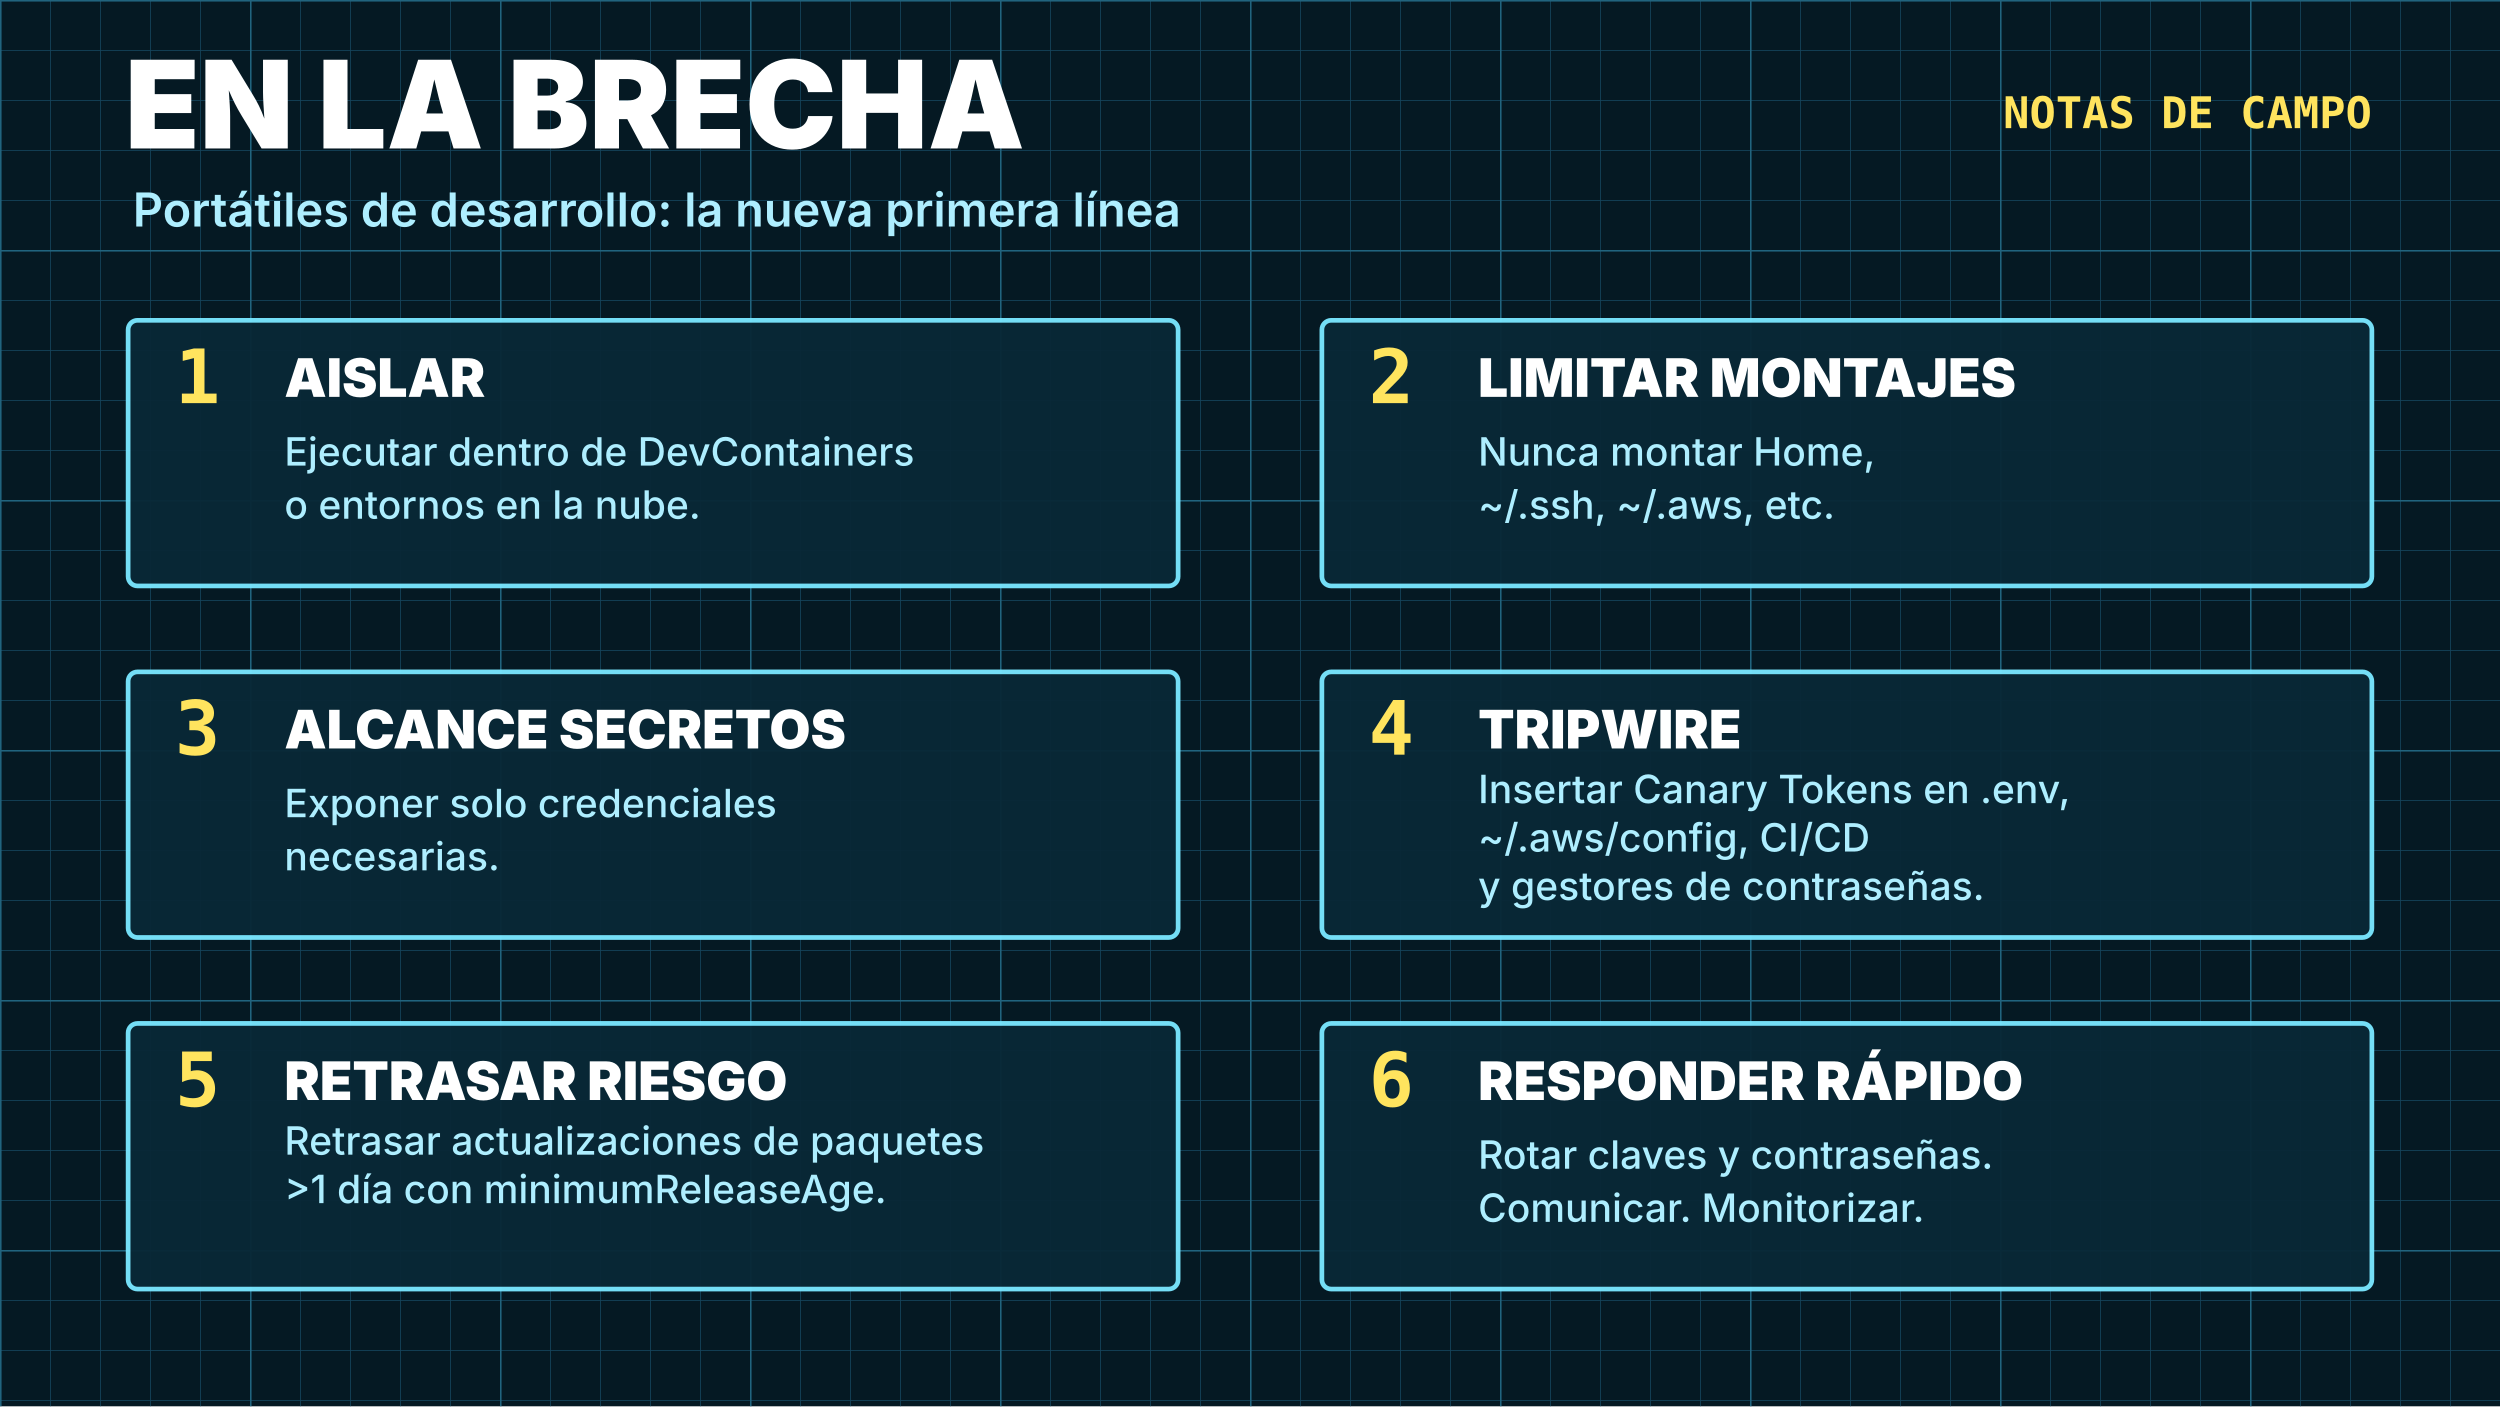
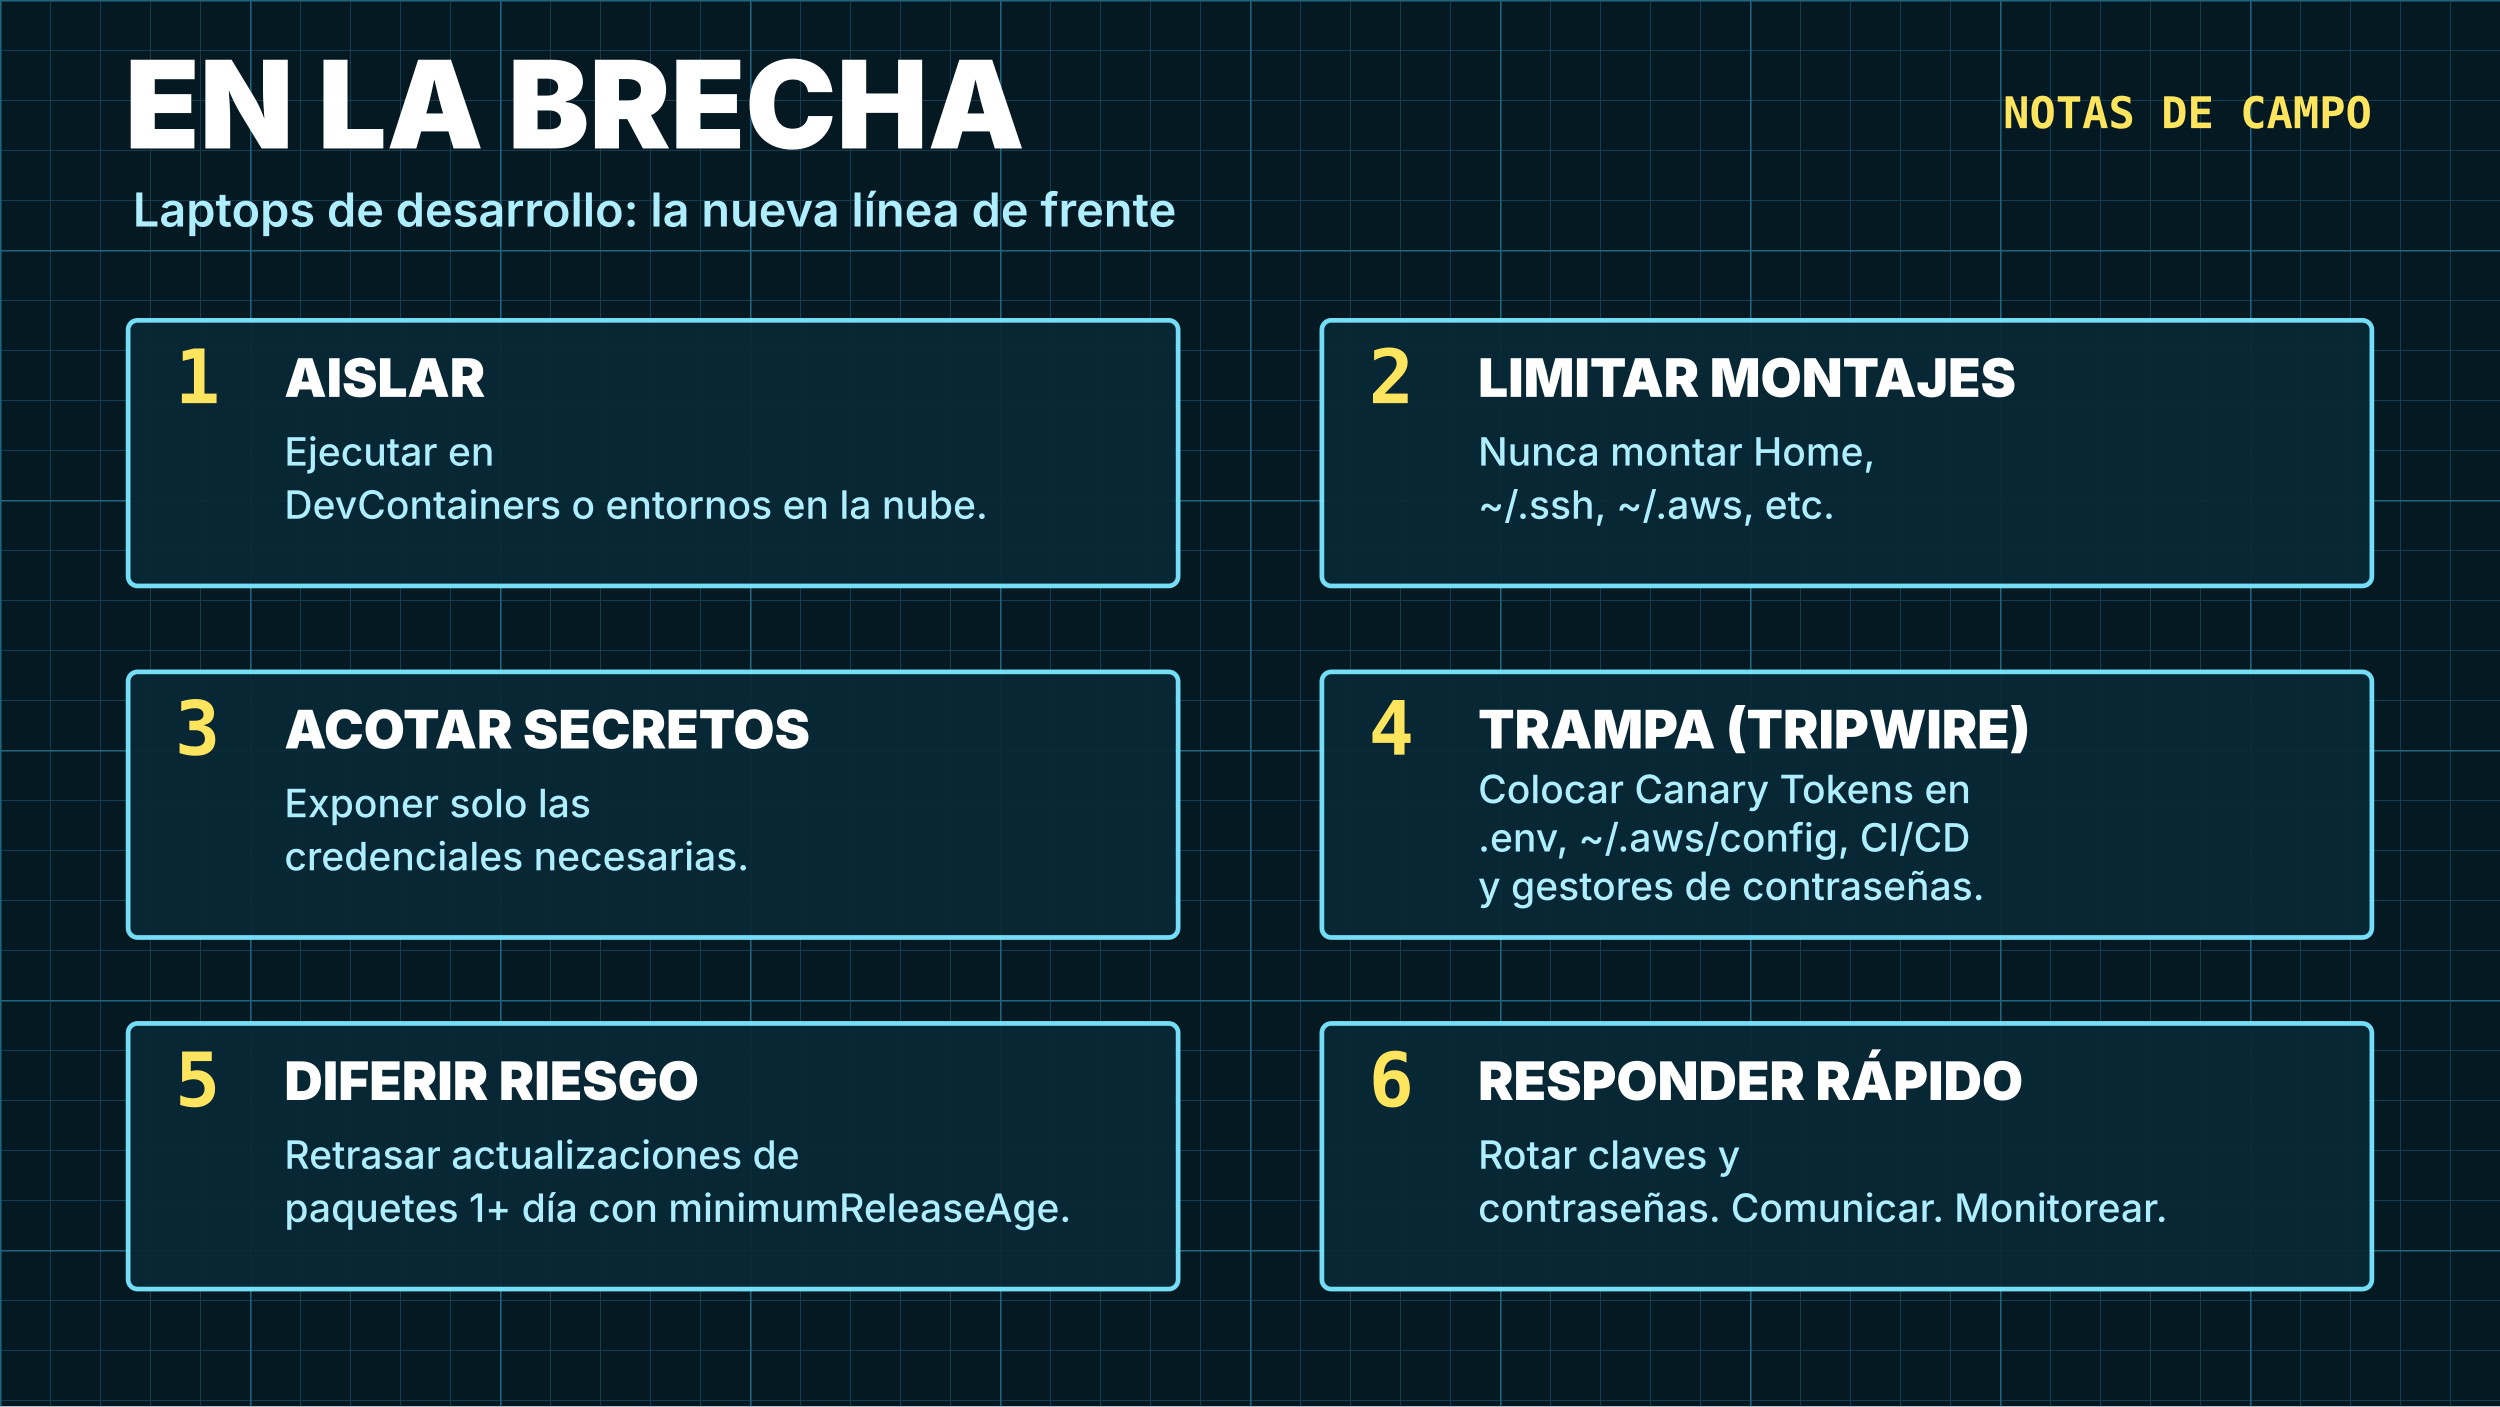
<svg xmlns="http://www.w3.org/2000/svg" width="1600" height="900" viewBox="0 0 1600 900" role="img">
  <defs>
    <pattern id="small-grid" width="32" height="32" patternUnits="userSpaceOnUse">
      <path d="M 32 0 L 0 0 0 32" fill="none" stroke="#174b63" stroke-width="1" />
    </pattern>
    <pattern id="large-grid" width="160" height="160" patternUnits="userSpaceOnUse">
      <rect width="160" height="160" fill="url(#small-grid)" />
      <path d="M 160 0 L 0 0 0 160" fill="none" stroke="#246a86" stroke-width="2" />
    </pattern>
  </defs>
  <rect width="1600" height="900" fill="#051923" />
  <rect width="1600" height="900" fill="url(#large-grid)" opacity="0.92" />
  <text x="80" y="95" font-family="Inter, Arial, Helvetica, sans-serif" font-size="78" font-weight="950" fill="#ffffff" text-anchor="start" opacity="1" letter-spacing="0">EN LA BRECHA</text>
-   <text x="85" y="145" font-family="Inter, Arial, Helvetica, sans-serif" font-size="30" font-weight="600" fill="#aeeeff" text-anchor="start" opacity="1" letter-spacing="0">Portátiles de desarrollo: la nueva primera línea</text>
+   <text x="85" y="145" font-family="Inter, Arial, Helvetica, sans-serif" font-size="30" font-weight="600" fill="#aeeeff" text-anchor="start" opacity="1" letter-spacing="0">Laptops de desarrollo: la nueva línea de frente</text>
  <text x="1518" y="82" font-family="DM Mono, SFMono-Regular, Consolas, monospace" font-size="28" font-weight="900" fill="#ffe45e" text-anchor="end" opacity="1" letter-spacing="0">NOTAS DE CAMPO</text>
  <rect x="82" y="205" width="672" height="170" rx="6" fill="#082836" stroke="#79e6ff" stroke-width="3" opacity="0.96" />
  <text x="112" y="258" font-family="DM Mono, SFMono-Regular, Consolas, monospace" font-size="48" font-weight="900" fill="#ffe45e" text-anchor="start" opacity="1" letter-spacing="0">1</text>
  <text x="182" y="254" font-family="Inter, Arial, Helvetica, sans-serif" font-size="34" font-weight="850" fill="#ffffff" text-anchor="start" opacity="1" letter-spacing="0">AISLAR</text>
  <text x="182" y="298" font-family="Inter, Arial, Helvetica, sans-serif" font-size="25" font-weight="500" fill="#aeeeff" text-anchor="start" opacity="1">
-     <tspan x="182" dy="0">Ejecutar dentro de DevContainers</tspan>
-     <tspan x="182" dy="34">o entornos en la nube.</tspan>
+     <tspan x="182" dy="0">Ejecutar en</tspan>
+     <tspan x="182" dy="34">DevContainers o entornos en la nube.</tspan>
  </text>
  <rect x="846" y="205" width="672" height="170" rx="6" fill="#082836" stroke="#79e6ff" stroke-width="3" opacity="0.96" />
  <text x="876" y="258" font-family="DM Mono, SFMono-Regular, Consolas, monospace" font-size="48" font-weight="900" fill="#ffe45e" text-anchor="start" opacity="1" letter-spacing="0">2</text>
  <text x="946" y="254" font-family="Inter, Arial, Helvetica, sans-serif" font-size="34" font-weight="850" fill="#ffffff" text-anchor="start" opacity="1" letter-spacing="0">LIMITAR MONTAJES</text>
  <text x="946" y="298" font-family="Inter, Arial, Helvetica, sans-serif" font-size="25" font-weight="500" fill="#aeeeff" text-anchor="start" opacity="1">
    <tspan x="946" dy="0">Nunca montar Home,</tspan>
    <tspan x="946" dy="34">~/.ssh, ~/.aws, etc.</tspan>
  </text>
  <rect x="82" y="430" width="672" height="170" rx="6" fill="#082836" stroke="#79e6ff" stroke-width="3" opacity="0.96" />
  <text x="112" y="483" font-family="DM Mono, SFMono-Regular, Consolas, monospace" font-size="48" font-weight="900" fill="#ffe45e" text-anchor="start" opacity="1" letter-spacing="0">3</text>
-   <text x="182" y="479" font-family="Inter, Arial, Helvetica, sans-serif" font-size="34" font-weight="850" fill="#ffffff" text-anchor="start" opacity="1" letter-spacing="0">ALCANCE SECRETOS</text>
+   <text x="182" y="479" font-family="Inter, Arial, Helvetica, sans-serif" font-size="34" font-weight="850" fill="#ffffff" text-anchor="start" opacity="1" letter-spacing="0">ACOTAR SECRETOS</text>
  <text x="182" y="523" font-family="Inter, Arial, Helvetica, sans-serif" font-size="25" font-weight="500" fill="#aeeeff" text-anchor="start" opacity="1">
-     <tspan x="182" dy="0">Exponer solo credenciales</tspan>
-     <tspan x="182" dy="34">necesarias.</tspan>
+     <tspan x="182" dy="0">Exponer solo las</tspan>
+     <tspan x="182" dy="34">credenciales necesarias.</tspan>
  </text>
  <rect x="846" y="430" width="672" height="170" rx="6" fill="#082836" stroke="#79e6ff" stroke-width="3" opacity="0.96" />
  <text x="876" y="483" font-family="DM Mono, SFMono-Regular, Consolas, monospace" font-size="48" font-weight="900" fill="#ffe45e" text-anchor="start" opacity="1" letter-spacing="0">4</text>
-   <text x="946" y="479" font-family="Inter, Arial, Helvetica, sans-serif" font-size="34" font-weight="850" fill="#ffffff" text-anchor="start" opacity="1" letter-spacing="0">TRIPWIRE</text>
+   <text x="946" y="479" font-family="Inter, Arial, Helvetica, sans-serif" font-size="34" font-weight="850" fill="#ffffff" text-anchor="start" opacity="1" letter-spacing="0">TRAMPA (TRIPWIRE)</text>
  <text x="946" y="514" font-family="Inter, Arial, Helvetica, sans-serif" font-size="25" font-weight="500" fill="#aeeeff" text-anchor="start" opacity="1">
-     <tspan x="946" dy="0">Insertar Canary Tokens en .env,</tspan>
-     <tspan x="946" dy="31">~/.aws/config, CI/CD</tspan>
+     <tspan x="946" dy="0">Colocar Canary Tokens en</tspan>
+     <tspan x="946" dy="31">.env, ~/.aws/config, CI/CD</tspan>
    <tspan x="946" dy="31">y gestores de contraseñas.</tspan>
  </text>
  <rect x="82" y="655" width="672" height="170" rx="6" fill="#082836" stroke="#79e6ff" stroke-width="3" opacity="0.96" />
  <text x="112" y="708" font-family="DM Mono, SFMono-Regular, Consolas, monospace" font-size="48" font-weight="900" fill="#ffe45e" text-anchor="start" opacity="1" letter-spacing="0">5</text>
-   <text x="182" y="704" font-family="Inter, Arial, Helvetica, sans-serif" font-size="34" font-weight="850" fill="#ffffff" text-anchor="start" opacity="1" letter-spacing="0">RETRASAR RIESGO</text>
-   <text x="182" y="739" font-family="Inter, Arial, Helvetica, sans-serif" font-size="25" font-weight="500" fill="#aeeeff" text-anchor="start" opacity="1">
-     <tspan x="182" dy="0">Retrasar actualizaciones de paquetes</tspan>
-     <tspan x="182" dy="31">&gt;1 día con minimumReleaseAge.</tspan>
+   <text x="182" y="704" font-family="Inter, Arial, Helvetica, sans-serif" font-size="34" font-weight="850" fill="#ffffff" text-anchor="start" opacity="1" letter-spacing="0">DIFERIR RIESGO</text>
+   <text x="182" y="748" font-family="Inter, Arial, Helvetica, sans-serif" font-size="25" font-weight="500" fill="#aeeeff" text-anchor="start" opacity="1">
+     <tspan x="182" dy="0">Retrasar actualizaciones de</tspan>
+     <tspan x="182" dy="34">paquetes 1+ día con minimumReleaseAge.</tspan>
  </text>
  <rect x="846" y="655" width="672" height="170" rx="6" fill="#082836" stroke="#79e6ff" stroke-width="3" opacity="0.96" />
  <text x="876" y="708" font-family="DM Mono, SFMono-Regular, Consolas, monospace" font-size="48" font-weight="900" fill="#ffe45e" text-anchor="start" opacity="1" letter-spacing="0">6</text>
  <text x="946" y="704" font-family="Inter, Arial, Helvetica, sans-serif" font-size="34" font-weight="850" fill="#ffffff" text-anchor="start" opacity="1" letter-spacing="0">RESPONDER RÁPIDO</text>
  <text x="946" y="748" font-family="Inter, Arial, Helvetica, sans-serif" font-size="25" font-weight="500" fill="#aeeeff" text-anchor="start" opacity="1">
-     <tspan x="946" dy="0">Rotar claves y contraseñas.</tspan>
-     <tspan x="946" dy="34">Comunicar. Monitorizar.</tspan>
+     <tspan x="946" dy="0">Rotar claves y</tspan>
+     <tspan x="946" dy="34">contraseñas. Comunicar. Monitorear.</tspan>
  </text>
</svg>
